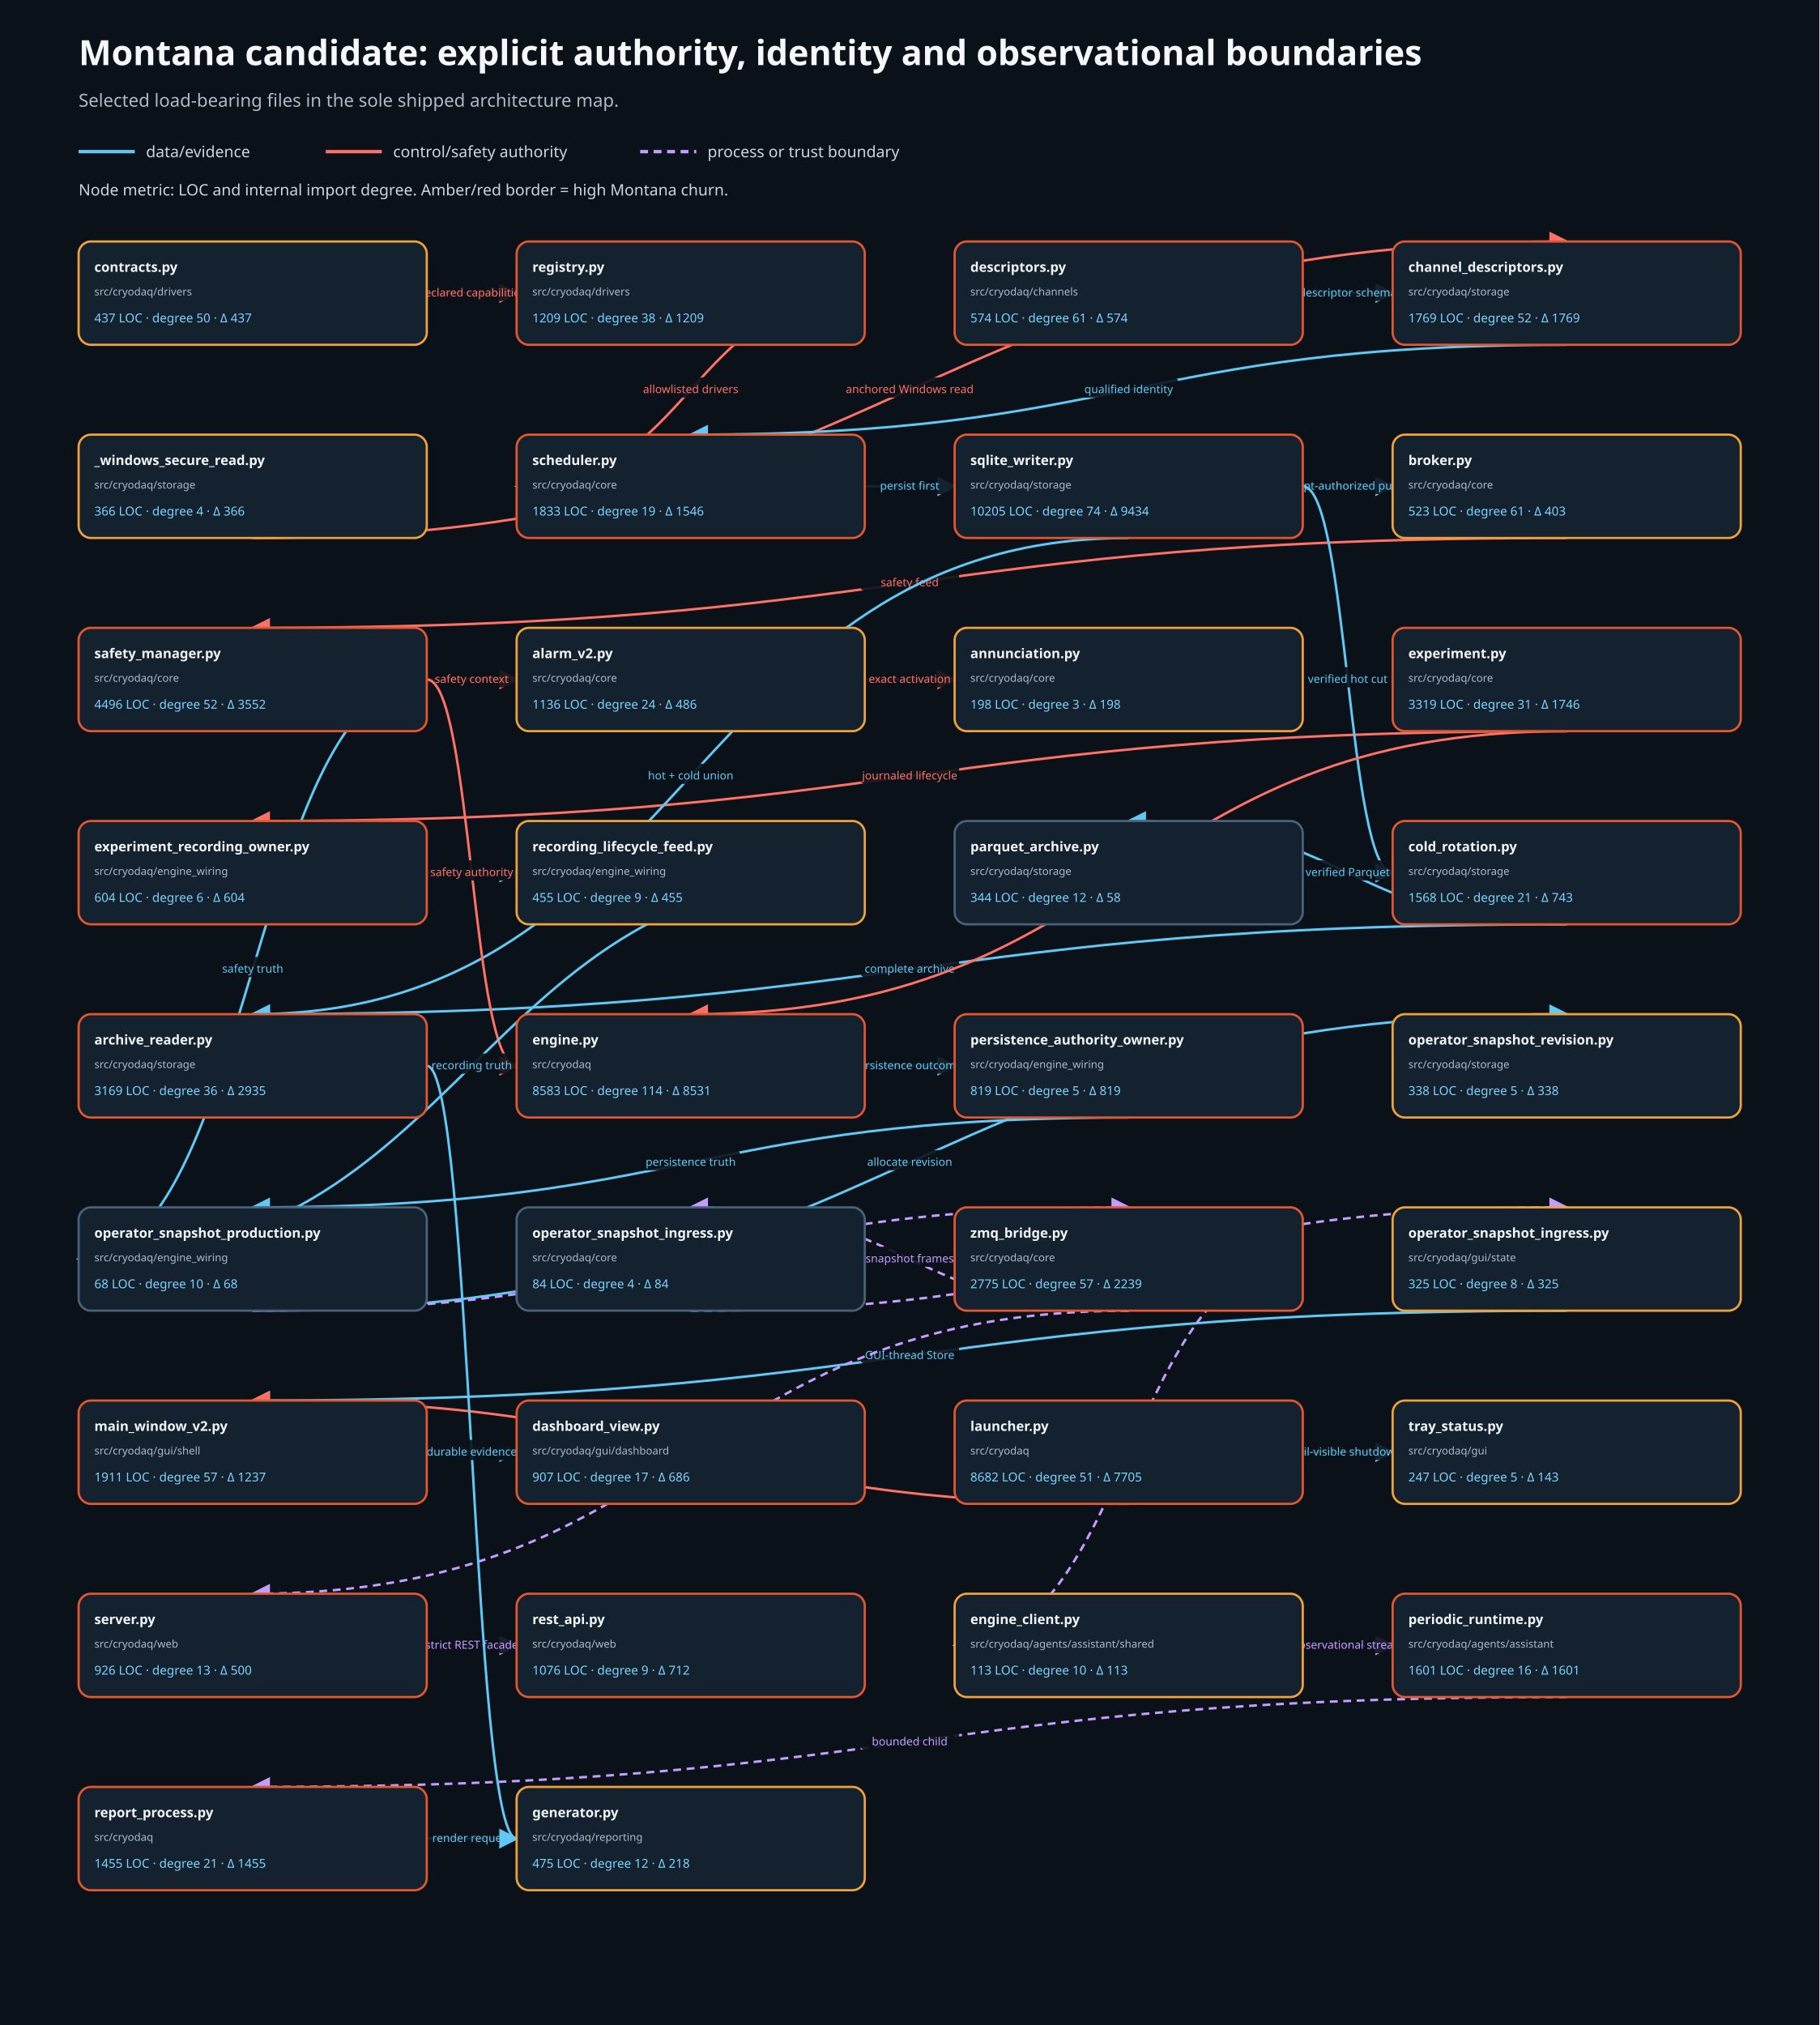
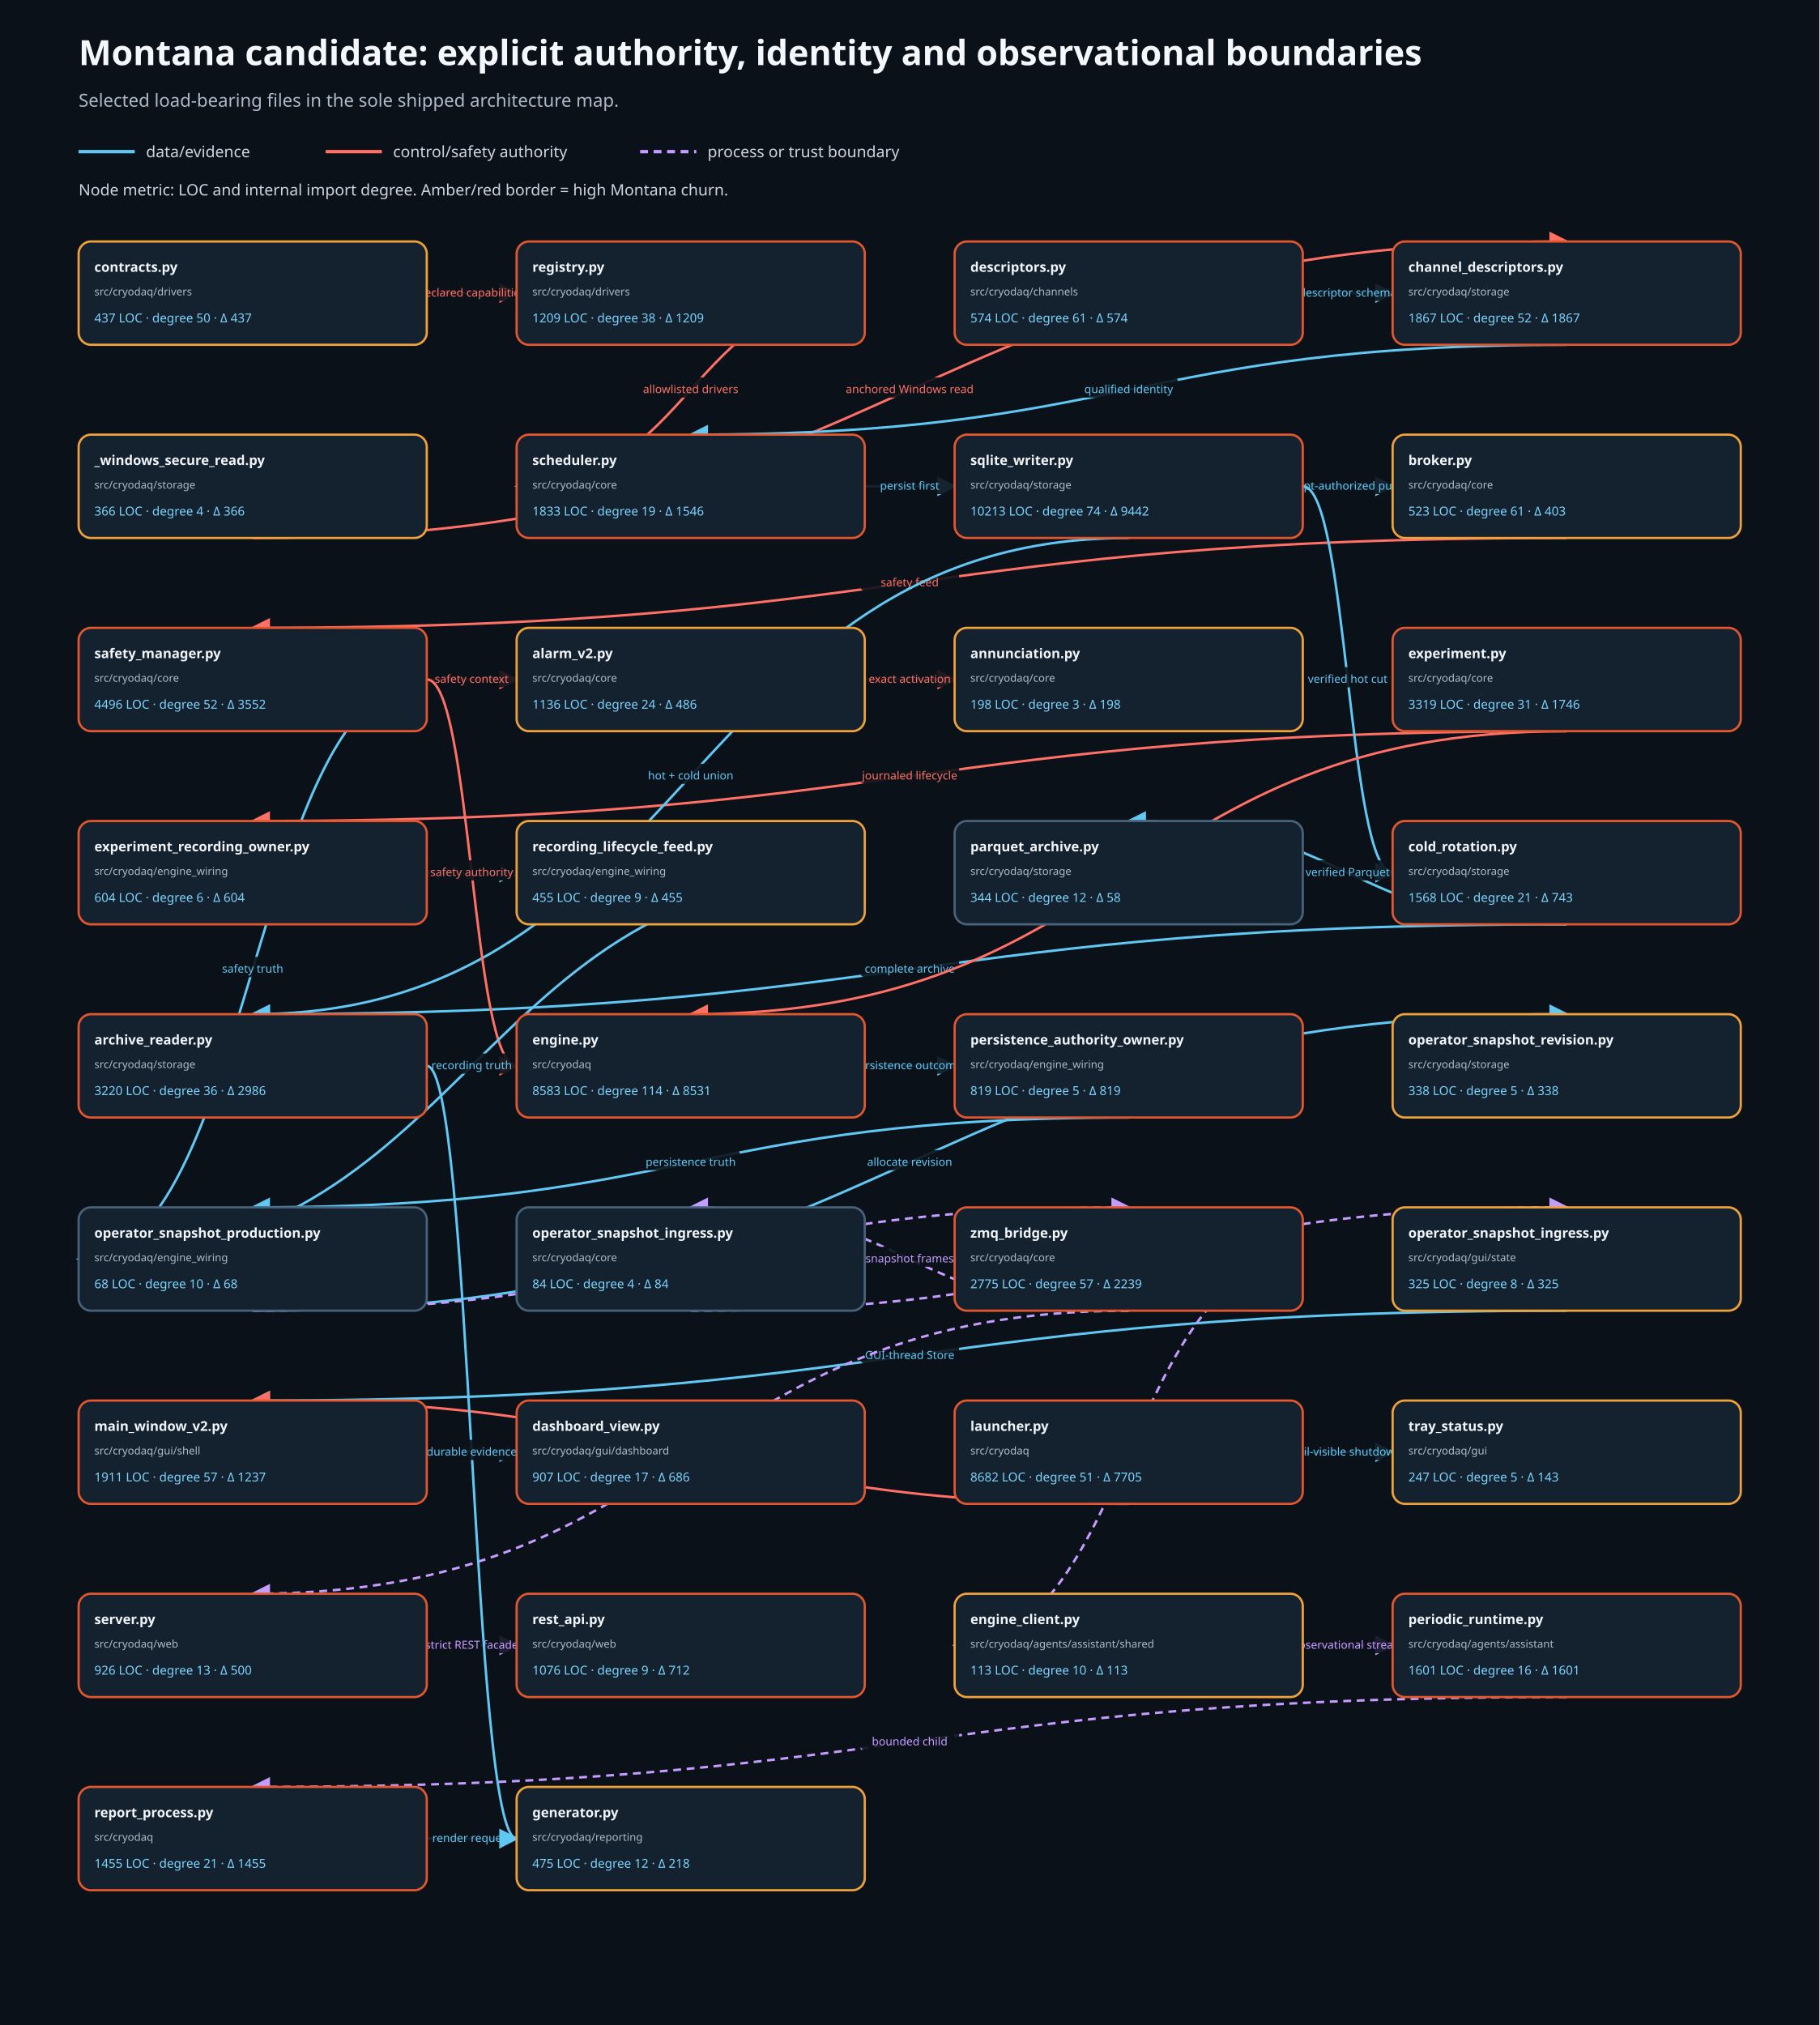
<svg xmlns="http://www.w3.org/2000/svg" role="img" aria-labelledby="title desc" viewBox="0 0 1620 1803" width="1620" height="1803">
  <defs>
    <marker id="dataArrow" markerWidth="8" markerHeight="8" refX="7" refY="4" orient="auto">
      <path d="M0,0 L8,4 L0,8 Z" fill="#61c8f4" />
    </marker>
    <marker id="controlArrow" markerWidth="8" markerHeight="8" refX="7" refY="4" orient="auto">
      <path d="M0,0 L8,4 L0,8 Z" fill="#ff7067" />
    </marker>
    <marker id="boundaryArrow" markerWidth="8" markerHeight="8" refX="7" refY="4" orient="auto">
      <path d="M0,0 L8,4 L0,8 Z" fill="#c59cff" />
    </marker>
  </defs>
  <rect width="100%" height="100%" fill="#0b1118" />
  <text x="70" y="58" fill="#f4f7fb" font-family="Segoe UI, sans-serif" font-size="31" font-weight="700">Montana candidate: explicit authority, identity and observational boundaries</text>
  <text x="70" y="95" fill="#aebaca" font-family="Segoe UI, sans-serif" font-size="16">Selected load-bearing files in the sole shipped architecture map.</text>
  <g aria-label="Legend" font-family="Segoe UI, sans-serif" font-size="14">
    <line x1="70" y1="135" x2="120" y2="135" stroke="#61c8f4" stroke-width="3" />
    <text x="130" y="140" fill="#cbd5e1">data/evidence</text>
    <line x1="290" y1="135" x2="340" y2="135" stroke="#ff7067" stroke-width="3" />
    <text x="350" y="140" fill="#cbd5e1">control/safety authority</text>
    <line x1="570" y1="135" x2="620" y2="135" stroke="#c59cff" stroke-width="3" stroke-dasharray="7 5" />
    <text x="630" y="140" fill="#cbd5e1">process or trust boundary</text>
    <text x="70" y="174" fill="#cbd5e1">Node metric: LOC and internal import degree. Amber/red border = high Montana churn.</text>
  </g>
  <g class="architecture-edges" fill="none">
    <path d="M380,261.0 C420.0,261.0 420.0,261.0 460,261.0" stroke="#ff7067" stroke-width="2.2" marker-end="url(#controlArrow)" />
    <rect x="376.0" y="250.0" width="88" height="18" rx="4" fill="#0b1118" opacity=".9" />
    <text x="420.0" y="264.0" text-anchor="middle" fill="#ff7067" font-family="Segoe UI, sans-serif" font-size="10">declared capabilities</text>
    <path d="M770,261.0 C615.0,261.0 615.0,433.0 460,433.0" stroke="#ff7067" stroke-width="2.2" marker-end="url(#controlArrow)" />
    <rect x="571.0" y="336.0" width="88" height="18" rx="4" fill="#0b1118" opacity=".9" />
    <text x="615.0" y="350.0" text-anchor="middle" fill="#ff7067" font-family="Segoe UI, sans-serif" font-size="10">allowlisted drivers</text>
    <path d="M1160,261.0 C1200.0,261.0 1200.0,261.0 1240,261.0" stroke="#61c8f4" stroke-width="2.2" marker-end="url(#dataArrow)" />
    <rect x="1156.0" y="250.0" width="88" height="18" rx="4" fill="#0b1118" opacity=".9" />
    <text x="1200.0" y="264.0" text-anchor="middle" fill="#61c8f4" font-family="Segoe UI, sans-serif" font-size="10">descriptor schema</text>
    <path d="M225.0,479 C810.0,479 810.0,215 1395.0,215" stroke="#ff7067" stroke-width="2.2" marker-end="url(#controlArrow)" />
    <rect x="766.0" y="336.0" width="88" height="18" rx="4" fill="#0b1118" opacity=".9" />
    <text x="810.0" y="350.0" text-anchor="middle" fill="#ff7067" font-family="Segoe UI, sans-serif" font-size="10">anchored Windows read</text>
    <path d="M1395.0,307 C1005.0,307 1005.0,387 615.0,387" stroke="#61c8f4" stroke-width="2.2" marker-end="url(#dataArrow)" />
    <rect x="961.0" y="336.0" width="88" height="18" rx="4" fill="#0b1118" opacity=".9" />
    <text x="1005.0" y="350.0" text-anchor="middle" fill="#61c8f4" font-family="Segoe UI, sans-serif" font-size="10">qualified identity</text>
    <path d="M770,433.0 C810.0,433.0 810.0,433.0 850,433.0" stroke="#61c8f4" stroke-width="2.2" marker-end="url(#dataArrow)" />
    <rect x="766.0" y="422.0" width="88" height="18" rx="4" fill="#0b1118" opacity=".9" />
    <text x="810.0" y="436.0" text-anchor="middle" fill="#61c8f4" font-family="Segoe UI, sans-serif" font-size="10">persist first</text>
    <path d="M1160,433.0 C1200.0,433.0 1200.0,433.0 1240,433.0" stroke="#61c8f4" stroke-width="2.2" marker-end="url(#dataArrow)" />
    <rect x="1156.0" y="422.0" width="88" height="18" rx="4" fill="#0b1118" opacity=".9" />
    <text x="1200.0" y="436.0" text-anchor="middle" fill="#61c8f4" font-family="Segoe UI, sans-serif" font-size="10">receipt-authorized publish</text>
    <path d="M1395.0,479 C810.0,479 810.0,559 225.0,559" stroke="#ff7067" stroke-width="2.2" marker-end="url(#controlArrow)" />
    <rect x="766.0" y="508.0" width="88" height="18" rx="4" fill="#0b1118" opacity=".9" />
    <text x="810.0" y="522.0" text-anchor="middle" fill="#ff7067" font-family="Segoe UI, sans-serif" font-size="10">safety feed</text>
    <path d="M380,605.0 C420.0,605.0 420.0,605.0 460,605.0" stroke="#ff7067" stroke-width="2.2" marker-end="url(#controlArrow)" />
    <rect x="376.0" y="594.0" width="88" height="18" rx="4" fill="#0b1118" opacity=".9" />
    <text x="420.0" y="608.0" text-anchor="middle" fill="#ff7067" font-family="Segoe UI, sans-serif" font-size="10">safety context</text>
    <path d="M770,605.0 C810.0,605.0 810.0,605.0 850,605.0" stroke="#ff7067" stroke-width="2.2" marker-end="url(#controlArrow)" />
    <rect x="766.0" y="594.0" width="88" height="18" rx="4" fill="#0b1118" opacity=".9" />
    <text x="810.0" y="608.0" text-anchor="middle" fill="#ff7067" font-family="Segoe UI, sans-serif" font-size="10">exact activation</text>
    <path d="M1395.0,651 C810.0,651 810.0,731 225.0,731" stroke="#ff7067" stroke-width="2.2" marker-end="url(#controlArrow)" />
    <rect x="766.0" y="680.0" width="88" height="18" rx="4" fill="#0b1118" opacity=".9" />
    <text x="810.0" y="694.0" text-anchor="middle" fill="#ff7067" font-family="Segoe UI, sans-serif" font-size="10">journaled lifecycle</text>
    <path d="M380,777.0 C420.0,777.0 420.0,777.0 460,777.0" stroke="#61c8f4" stroke-width="2.2" marker-end="url(#dataArrow)" />
    <rect x="376.0" y="766.0" width="88" height="18" rx="4" fill="#0b1118" opacity=".9" />
    <text x="420.0" y="780.0" text-anchor="middle" fill="#61c8f4" font-family="Segoe UI, sans-serif" font-size="10">recording outcome</text>
    <path d="M1160,433.0 C1200.0,433.0 1200.0,777.0 1240,777.0" stroke="#61c8f4" stroke-width="2.2" marker-end="url(#dataArrow)" />
    <rect x="1156.0" y="594.0" width="88" height="18" rx="4" fill="#0b1118" opacity=".9" />
    <text x="1200.0" y="608.0" text-anchor="middle" fill="#61c8f4" font-family="Segoe UI, sans-serif" font-size="10">verified hot cut</text>
    <path d="M1395.0,823 C1200.0,823 1200.0,731 1005.0,731" stroke="#61c8f4" stroke-width="2.2" marker-end="url(#dataArrow)" />
    <rect x="1156.0" y="766.0" width="88" height="18" rx="4" fill="#0b1118" opacity=".9" />
    <text x="1200.0" y="780.0" text-anchor="middle" fill="#61c8f4" font-family="Segoe UI, sans-serif" font-size="10">verified Parquet</text>
    <path d="M1395.0,823 C810.0,823 810.0,903 225.0,903" stroke="#61c8f4" stroke-width="2.2" marker-end="url(#dataArrow)" />
    <rect x="766.0" y="852.0" width="88" height="18" rx="4" fill="#0b1118" opacity=".9" />
    <text x="810.0" y="866.0" text-anchor="middle" fill="#61c8f4" font-family="Segoe UI, sans-serif" font-size="10">complete archive</text>
    <path d="M1005.0,479 C615.0,479 615.0,903 225.0,903" stroke="#61c8f4" stroke-width="2.2" marker-end="url(#dataArrow)" />
    <rect x="571.0" y="680.0" width="88" height="18" rx="4" fill="#0b1118" opacity=".9" />
    <text x="615.0" y="694.0" text-anchor="middle" fill="#61c8f4" font-family="Segoe UI, sans-serif" font-size="10">hot + cold union</text>
    <path d="M380,605.0 C420.0,605.0 420.0,949.0 460,949.0" stroke="#ff7067" stroke-width="2.2" marker-end="url(#controlArrow)" />
    <rect x="376.0" y="766.0" width="88" height="18" rx="4" fill="#0b1118" opacity=".9" />
    <text x="420.0" y="780.0" text-anchor="middle" fill="#ff7067" font-family="Segoe UI, sans-serif" font-size="10">safety authority</text>
    <path d="M1395.0,651 C1005.0,651 1005.0,903 615.0,903" stroke="#ff7067" stroke-width="2.2" marker-end="url(#controlArrow)" />
    <rect x="961.0" y="766.0" width="88" height="18" rx="4" fill="#0b1118" opacity=".9" />
    <text x="1005.0" y="780.0" text-anchor="middle" fill="#ff7067" font-family="Segoe UI, sans-serif" font-size="10">experiment commands</text>
    <path d="M770,949.0 C810.0,949.0 810.0,949.0 850,949.0" stroke="#61c8f4" stroke-width="2.2" marker-end="url(#dataArrow)" />
    <rect x="766.0" y="938.0" width="88" height="18" rx="4" fill="#0b1118" opacity=".9" />
    <text x="810.0" y="952.0" text-anchor="middle" fill="#61c8f4" font-family="Segoe UI, sans-serif" font-size="10">persistence outcomes</text>
    <path d="M770,777.0 C420.0,777.0 420.0,1121.0 70,1121.0" stroke="#61c8f4" stroke-width="2.2" marker-end="url(#dataArrow)" />
    <rect x="376.0" y="938.0" width="88" height="18" rx="4" fill="#0b1118" opacity=".9" />
    <text x="420.0" y="952.0" text-anchor="middle" fill="#61c8f4" font-family="Segoe UI, sans-serif" font-size="10">recording truth</text>
    <path d="M1005.0,995 C615.0,995 615.0,1075 225.0,1075" stroke="#61c8f4" stroke-width="2.2" marker-end="url(#dataArrow)" />
    <rect x="571.0" y="1024.0" width="88" height="18" rx="4" fill="#0b1118" opacity=".9" />
    <text x="615.0" y="1038.0" text-anchor="middle" fill="#61c8f4" font-family="Segoe UI, sans-serif" font-size="10">persistence truth</text>
    <path d="M380,605.0 C225.0,605.0 225.0,1121.0 70,1121.0" stroke="#61c8f4" stroke-width="2.2" marker-end="url(#dataArrow)" />
    <rect x="181.0" y="852.0" width="88" height="18" rx="4" fill="#0b1118" opacity=".9" />
    <text x="225.0" y="866.0" text-anchor="middle" fill="#61c8f4" font-family="Segoe UI, sans-serif" font-size="10">safety truth</text>
    <path d="M225.0,1167 C810.0,1167 810.0,903 1395.0,903" stroke="#61c8f4" stroke-width="2.2" marker-end="url(#dataArrow)" />
    <rect x="766.0" y="1024.0" width="88" height="18" rx="4" fill="#0b1118" opacity=".9" />
    <text x="810.0" y="1038.0" text-anchor="middle" fill="#61c8f4" font-family="Segoe UI, sans-serif" font-size="10">allocate revision</text>
    <path d="M225.0,1167 C615.0,1167 615.0,1075 1005.0,1075" stroke="#c59cff" stroke-width="2.2" marker-end="url(#boundaryArrow)" stroke-dasharray="7 5" />
    <rect x="571.0" y="1110.0" width="88" height="18" rx="4" fill="#0b1118" opacity=".9" />
    <text x="615.0" y="1124.0" text-anchor="middle" fill="#c59cff" font-family="Segoe UI, sans-serif" font-size="10">revisioned PUB</text>
    <path d="M1005.0,1167 C810.0,1167 810.0,1075 615.0,1075" stroke="#c59cff" stroke-width="2.2" marker-end="url(#boundaryArrow)" stroke-dasharray="7 5" />
    <rect x="766.0" y="1110.0" width="88" height="18" rx="4" fill="#0b1118" opacity=".9" />
    <text x="810.0" y="1124.0" text-anchor="middle" fill="#c59cff" font-family="Segoe UI, sans-serif" font-size="10">snapshot frames</text>
    <path d="M615.0,1167 C1005.0,1167 1005.0,1075 1395.0,1075" stroke="#c59cff" stroke-width="2.2" marker-end="url(#boundaryArrow)" stroke-dasharray="7 5" />
    <rect x="961.0" y="1110.0" width="88" height="18" rx="4" fill="#0b1118" opacity=".9" />
    <text x="1005.0" y="1124.0" text-anchor="middle" fill="#c59cff" font-family="Segoe UI, sans-serif" font-size="10">bounded queue</text>
    <path d="M1395.0,1167 C810.0,1167 810.0,1247 225.0,1247" stroke="#61c8f4" stroke-width="2.2" marker-end="url(#dataArrow)" />
    <rect x="766.0" y="1196.0" width="88" height="18" rx="4" fill="#0b1118" opacity=".9" />
    <text x="810.0" y="1210.0" text-anchor="middle" fill="#61c8f4" font-family="Segoe UI, sans-serif" font-size="10">GUI-thread Store</text>
    <path d="M380,1293.0 C420.0,1293.0 420.0,1293.0 460,1293.0" stroke="#61c8f4" stroke-width="2.2" marker-end="url(#dataArrow)" />
    <rect x="376.0" y="1282.0" width="88" height="18" rx="4" fill="#0b1118" opacity=".9" />
    <text x="420.0" y="1296.0" text-anchor="middle" fill="#61c8f4" font-family="Segoe UI, sans-serif" font-size="10">panoramic truth</text>
    <path d="M1005.0,1339 C615.0,1339 615.0,1247 225.0,1247" stroke="#ff7067" stroke-width="2.2" marker-end="url(#controlArrow)" />
    <rect x="571.0" y="1282.0" width="88" height="18" rx="4" fill="#0b1118" opacity=".9" />
    <text x="615.0" y="1296.0" text-anchor="middle" fill="#ff7067" font-family="Segoe UI, sans-serif" font-size="10">owns GUI lifecycle</text>
    <path d="M1160,1293.0 C1200.0,1293.0 1200.0,1293.0 1240,1293.0" stroke="#61c8f4" stroke-width="2.2" marker-end="url(#dataArrow)" />
    <rect x="1156.0" y="1282.0" width="88" height="18" rx="4" fill="#0b1118" opacity=".9" />
    <text x="1200.0" y="1296.0" text-anchor="middle" fill="#61c8f4" font-family="Segoe UI, sans-serif" font-size="10">fail-visible shutdown</text>
    <path d="M1005.0,1167 C615.0,1167 615.0,1419 225.0,1419" stroke="#c59cff" stroke-width="2.2" marker-end="url(#boundaryArrow)" stroke-dasharray="7 5" />
    <rect x="571.0" y="1282.0" width="88" height="18" rx="4" fill="#0b1118" opacity=".9" />
    <text x="615.0" y="1296.0" text-anchor="middle" fill="#c59cff" font-family="Segoe UI, sans-serif" font-size="10">monitoring transport</text>
    <path d="M380,1465.0 C420.0,1465.0 420.0,1465.0 460,1465.0" stroke="#c59cff" stroke-width="2.2" marker-end="url(#boundaryArrow)" stroke-dasharray="7 5" />
    <rect x="376.0" y="1454.0" width="88" height="18" rx="4" fill="#0b1118" opacity=".9" />
    <text x="420.0" y="1468.0" text-anchor="middle" fill="#c59cff" font-family="Segoe UI, sans-serif" font-size="10">strict REST facade</text>
    <path d="M1160,1121.0 C1005.0,1121.0 1005.0,1465.0 850,1465.0" stroke="#c59cff" stroke-width="2.2" marker-end="url(#boundaryArrow)" stroke-dasharray="7 5" />
    <rect x="961.0" y="1282.0" width="88" height="18" rx="4" fill="#0b1118" opacity=".9" />
    <text x="1005.0" y="1296.0" text-anchor="middle" fill="#c59cff" font-family="Segoe UI, sans-serif" font-size="10">allowlisted query</text>
    <path d="M1160,1465.0 C1200.0,1465.0 1200.0,1465.0 1240,1465.0" stroke="#c59cff" stroke-width="2.2" marker-end="url(#boundaryArrow)" stroke-dasharray="7 5" />
    <rect x="1156.0" y="1454.0" width="88" height="18" rx="4" fill="#0b1118" opacity=".9" />
    <text x="1200.0" y="1468.0" text-anchor="middle" fill="#c59cff" font-family="Segoe UI, sans-serif" font-size="10">observational stream</text>
    <path d="M1395.0,1511 C810.0,1511 810.0,1591 225.0,1591" stroke="#c59cff" stroke-width="2.2" marker-end="url(#boundaryArrow)" stroke-dasharray="7 5" />
    <rect x="766.0" y="1540.0" width="88" height="18" rx="4" fill="#0b1118" opacity=".9" />
    <text x="810.0" y="1554.0" text-anchor="middle" fill="#c59cff" font-family="Segoe UI, sans-serif" font-size="10">bounded child</text>
    <path d="M380,1637.0 C420.0,1637.0 420.0,1637.0 460,1637.0" stroke="#61c8f4" stroke-width="2.2" marker-end="url(#dataArrow)" />
    <rect x="376.0" y="1626.0" width="88" height="18" rx="4" fill="#0b1118" opacity=".9" />
    <text x="420.0" y="1640.0" text-anchor="middle" fill="#61c8f4" font-family="Segoe UI, sans-serif" font-size="10">render request</text>
    <path d="M380,949.0 C420.0,949.0 420.0,1637.0 460,1637.0" stroke="#61c8f4" stroke-width="2.2" marker-end="url(#dataArrow)" />
    <rect x="376.0" y="1282.0" width="88" height="18" rx="4" fill="#0b1118" opacity=".9" />
    <text x="420.0" y="1296.0" text-anchor="middle" fill="#61c8f4" font-family="Segoe UI, sans-serif" font-size="10">durable evidence</text>
  </g>
  <g class="important-files" font-family="Segoe UI, sans-serif">
    <g class="file-node" data-path="src/cryodaq/drivers/contracts.py" data-kind="blob" role="group" aria-label="src/cryodaq/drivers/contracts.py | 437 LOC | internal degree 50 | churn 437">
      <rect x="70" y="215" width="310" height="92" rx="11" fill="#142230" stroke="#f0a23a" stroke-width="2" />
      <text x="84" y="242" fill="#f1f5f9" font-size="12" font-weight="700">contracts.py</text>
      <text x="84" y="263" fill="#aebaca" font-size="9.5">src/cryodaq/drivers</text>
      <text x="84" y="287" fill="#7dd3fc" font-size="11">437 LOC · degree 50 · Δ 437</text>
    </g>
    <g class="file-node" data-path="src/cryodaq/drivers/registry.py" data-kind="blob" role="group" aria-label="src/cryodaq/drivers/registry.py | 1209 LOC | internal degree 38 | churn 1209">
      <rect x="460" y="215" width="310" height="92" rx="11" fill="#142230" stroke="#e4572e" stroke-width="2" />
      <text x="474" y="242" fill="#f1f5f9" font-size="12" font-weight="700">registry.py</text>
      <text x="474" y="263" fill="#aebaca" font-size="9.5">src/cryodaq/drivers</text>
      <text x="474" y="287" fill="#7dd3fc" font-size="11">1209 LOC · degree 38 · Δ 1209</text>
    </g>
    <g class="file-node" data-path="src/cryodaq/channels/descriptors.py" data-kind="blob" role="group" aria-label="src/cryodaq/channels/descriptors.py | 574 LOC | internal degree 61 | churn 574">
      <rect x="850" y="215" width="310" height="92" rx="11" fill="#142230" stroke="#e4572e" stroke-width="2" />
      <text x="864" y="242" fill="#f1f5f9" font-size="12" font-weight="700">descriptors.py</text>
      <text x="864" y="263" fill="#aebaca" font-size="9.5">src/cryodaq/channels</text>
      <text x="864" y="287" fill="#7dd3fc" font-size="11">574 LOC · degree 61 · Δ 574</text>
    </g>
-     <g class="file-node" data-path="src/cryodaq/storage/channel_descriptors.py" data-kind="blob" role="group" aria-label="src/cryodaq/storage/channel_descriptors.py | 1769 LOC | internal degree 52 | churn 1769">
+     <g class="file-node" data-path="src/cryodaq/storage/channel_descriptors.py" data-kind="blob" role="group" aria-label="src/cryodaq/storage/channel_descriptors.py | 1867 LOC | internal degree 52 | churn 1867">
      <rect x="1240" y="215" width="310" height="92" rx="11" fill="#142230" stroke="#e4572e" stroke-width="2" />
      <text x="1254" y="242" fill="#f1f5f9" font-size="12" font-weight="700">channel_descriptors.py</text>
      <text x="1254" y="263" fill="#aebaca" font-size="9.5">src/cryodaq/storage</text>
-       <text x="1254" y="287" fill="#7dd3fc" font-size="11">1769 LOC · degree 52 · Δ 1769</text>
+       <text x="1254" y="287" fill="#7dd3fc" font-size="11">1867 LOC · degree 52 · Δ 1867</text>
    </g>
    <g class="file-node" data-path="src/cryodaq/storage/_windows_secure_read.py" data-kind="blob" role="group" aria-label="src/cryodaq/storage/_windows_secure_read.py | 366 LOC | internal degree 4 | churn 366">
      <rect x="70" y="387" width="310" height="92" rx="11" fill="#142230" stroke="#f0a23a" stroke-width="2" />
      <text x="84" y="414" fill="#f1f5f9" font-size="12" font-weight="700">_windows_secure_read.py</text>
      <text x="84" y="435" fill="#aebaca" font-size="9.5">src/cryodaq/storage</text>
      <text x="84" y="459" fill="#7dd3fc" font-size="11">366 LOC · degree 4 · Δ 366</text>
    </g>
    <g class="file-node" data-path="src/cryodaq/core/scheduler.py" data-kind="blob" role="group" aria-label="src/cryodaq/core/scheduler.py | 1833 LOC | internal degree 19 | churn 1546">
      <rect x="460" y="387" width="310" height="92" rx="11" fill="#142230" stroke="#e4572e" stroke-width="2" />
      <text x="474" y="414" fill="#f1f5f9" font-size="12" font-weight="700">scheduler.py</text>
      <text x="474" y="435" fill="#aebaca" font-size="9.5">src/cryodaq/core</text>
      <text x="474" y="459" fill="#7dd3fc" font-size="11">1833 LOC · degree 19 · Δ 1546</text>
    </g>
-     <g class="file-node" data-path="src/cryodaq/storage/sqlite_writer.py" data-kind="blob" role="group" aria-label="src/cryodaq/storage/sqlite_writer.py | 10205 LOC | internal degree 74 | churn 9434">
+     <g class="file-node" data-path="src/cryodaq/storage/sqlite_writer.py" data-kind="blob" role="group" aria-label="src/cryodaq/storage/sqlite_writer.py | 10213 LOC | internal degree 74 | churn 9442">
      <rect x="850" y="387" width="310" height="92" rx="11" fill="#142230" stroke="#e4572e" stroke-width="2" />
      <text x="864" y="414" fill="#f1f5f9" font-size="12" font-weight="700">sqlite_writer.py</text>
      <text x="864" y="435" fill="#aebaca" font-size="9.5">src/cryodaq/storage</text>
-       <text x="864" y="459" fill="#7dd3fc" font-size="11">10205 LOC · degree 74 · Δ 9434</text>
+       <text x="864" y="459" fill="#7dd3fc" font-size="11">10213 LOC · degree 74 · Δ 9442</text>
    </g>
    <g class="file-node" data-path="src/cryodaq/core/broker.py" data-kind="blob" role="group" aria-label="src/cryodaq/core/broker.py | 523 LOC | internal degree 61 | churn 403">
      <rect x="1240" y="387" width="310" height="92" rx="11" fill="#142230" stroke="#f0a23a" stroke-width="2" />
      <text x="1254" y="414" fill="#f1f5f9" font-size="12" font-weight="700">broker.py</text>
      <text x="1254" y="435" fill="#aebaca" font-size="9.5">src/cryodaq/core</text>
      <text x="1254" y="459" fill="#7dd3fc" font-size="11">523 LOC · degree 61 · Δ 403</text>
    </g>
    <g class="file-node" data-path="src/cryodaq/core/safety_manager.py" data-kind="blob" role="group" aria-label="src/cryodaq/core/safety_manager.py | 4496 LOC | internal degree 52 | churn 3552">
      <rect x="70" y="559" width="310" height="92" rx="11" fill="#142230" stroke="#e4572e" stroke-width="2" />
      <text x="84" y="586" fill="#f1f5f9" font-size="12" font-weight="700">safety_manager.py</text>
      <text x="84" y="607" fill="#aebaca" font-size="9.5">src/cryodaq/core</text>
      <text x="84" y="631" fill="#7dd3fc" font-size="11">4496 LOC · degree 52 · Δ 3552</text>
    </g>
    <g class="file-node" data-path="src/cryodaq/core/alarm_v2.py" data-kind="blob" role="group" aria-label="src/cryodaq/core/alarm_v2.py | 1136 LOC | internal degree 24 | churn 486">
      <rect x="460" y="559" width="310" height="92" rx="11" fill="#142230" stroke="#f0a23a" stroke-width="2" />
      <text x="474" y="586" fill="#f1f5f9" font-size="12" font-weight="700">alarm_v2.py</text>
      <text x="474" y="607" fill="#aebaca" font-size="9.5">src/cryodaq/core</text>
      <text x="474" y="631" fill="#7dd3fc" font-size="11">1136 LOC · degree 24 · Δ 486</text>
    </g>
    <g class="file-node" data-path="src/cryodaq/core/annunciation.py" data-kind="blob" role="group" aria-label="src/cryodaq/core/annunciation.py | 198 LOC | internal degree 3 | churn 198">
      <rect x="850" y="559" width="310" height="92" rx="11" fill="#142230" stroke="#f0a23a" stroke-width="2" />
      <text x="864" y="586" fill="#f1f5f9" font-size="12" font-weight="700">annunciation.py</text>
      <text x="864" y="607" fill="#aebaca" font-size="9.5">src/cryodaq/core</text>
      <text x="864" y="631" fill="#7dd3fc" font-size="11">198 LOC · degree 3 · Δ 198</text>
    </g>
    <g class="file-node" data-path="src/cryodaq/core/experiment.py" data-kind="blob" role="group" aria-label="src/cryodaq/core/experiment.py | 3319 LOC | internal degree 31 | churn 1746">
      <rect x="1240" y="559" width="310" height="92" rx="11" fill="#142230" stroke="#e4572e" stroke-width="2" />
      <text x="1254" y="586" fill="#f1f5f9" font-size="12" font-weight="700">experiment.py</text>
      <text x="1254" y="607" fill="#aebaca" font-size="9.5">src/cryodaq/core</text>
      <text x="1254" y="631" fill="#7dd3fc" font-size="11">3319 LOC · degree 31 · Δ 1746</text>
    </g>
    <g class="file-node" data-path="src/cryodaq/engine_wiring/experiment_recording_owner.py" data-kind="blob" role="group" aria-label="src/cryodaq/engine_wiring/experiment_recording_owner.py | 604 LOC | internal degree 6 | churn 604">
      <rect x="70" y="731" width="310" height="92" rx="11" fill="#142230" stroke="#e4572e" stroke-width="2" />
      <text x="84" y="758" fill="#f1f5f9" font-size="12" font-weight="700">experiment_recording_owner.py</text>
      <text x="84" y="779" fill="#aebaca" font-size="9.5">src/cryodaq/engine_wiring</text>
      <text x="84" y="803" fill="#7dd3fc" font-size="11">604 LOC · degree 6 · Δ 604</text>
    </g>
    <g class="file-node" data-path="src/cryodaq/engine_wiring/recording_lifecycle_feed.py" data-kind="blob" role="group" aria-label="src/cryodaq/engine_wiring/recording_lifecycle_feed.py | 455 LOC | internal degree 9 | churn 455">
      <rect x="460" y="731" width="310" height="92" rx="11" fill="#142230" stroke="#f0a23a" stroke-width="2" />
      <text x="474" y="758" fill="#f1f5f9" font-size="12" font-weight="700">recording_lifecycle_feed.py</text>
      <text x="474" y="779" fill="#aebaca" font-size="9.5">src/cryodaq/engine_wiring</text>
      <text x="474" y="803" fill="#7dd3fc" font-size="11">455 LOC · degree 9 · Δ 455</text>
    </g>
    <g class="file-node" data-path="src/cryodaq/storage/parquet_archive.py" data-kind="blob" role="group" aria-label="src/cryodaq/storage/parquet_archive.py | 344 LOC | internal degree 12 | churn 58">
      <rect x="850" y="731" width="310" height="92" rx="11" fill="#142230" stroke="#48627a" stroke-width="2" />
      <text x="864" y="758" fill="#f1f5f9" font-size="12" font-weight="700">parquet_archive.py</text>
      <text x="864" y="779" fill="#aebaca" font-size="9.5">src/cryodaq/storage</text>
      <text x="864" y="803" fill="#7dd3fc" font-size="11">344 LOC · degree 12 · Δ 58</text>
    </g>
    <g class="file-node" data-path="src/cryodaq/storage/cold_rotation.py" data-kind="blob" role="group" aria-label="src/cryodaq/storage/cold_rotation.py | 1568 LOC | internal degree 21 | churn 743">
      <rect x="1240" y="731" width="310" height="92" rx="11" fill="#142230" stroke="#e4572e" stroke-width="2" />
      <text x="1254" y="758" fill="#f1f5f9" font-size="12" font-weight="700">cold_rotation.py</text>
      <text x="1254" y="779" fill="#aebaca" font-size="9.5">src/cryodaq/storage</text>
      <text x="1254" y="803" fill="#7dd3fc" font-size="11">1568 LOC · degree 21 · Δ 743</text>
    </g>
-     <g class="file-node" data-path="src/cryodaq/storage/archive_reader.py" data-kind="blob" role="group" aria-label="src/cryodaq/storage/archive_reader.py | 3169 LOC | internal degree 36 | churn 2935">
+     <g class="file-node" data-path="src/cryodaq/storage/archive_reader.py" data-kind="blob" role="group" aria-label="src/cryodaq/storage/archive_reader.py | 3220 LOC | internal degree 36 | churn 2986">
      <rect x="70" y="903" width="310" height="92" rx="11" fill="#142230" stroke="#e4572e" stroke-width="2" />
      <text x="84" y="930" fill="#f1f5f9" font-size="12" font-weight="700">archive_reader.py</text>
      <text x="84" y="951" fill="#aebaca" font-size="9.5">src/cryodaq/storage</text>
-       <text x="84" y="975" fill="#7dd3fc" font-size="11">3169 LOC · degree 36 · Δ 2935</text>
+       <text x="84" y="975" fill="#7dd3fc" font-size="11">3220 LOC · degree 36 · Δ 2986</text>
    </g>
    <g class="file-node" data-path="src/cryodaq/engine.py" data-kind="blob" role="group" aria-label="src/cryodaq/engine.py | 8583 LOC | internal degree 114 | churn 8531">
      <rect x="460" y="903" width="310" height="92" rx="11" fill="#142230" stroke="#e4572e" stroke-width="2" />
      <text x="474" y="930" fill="#f1f5f9" font-size="12" font-weight="700">engine.py</text>
      <text x="474" y="951" fill="#aebaca" font-size="9.5">src/cryodaq</text>
      <text x="474" y="975" fill="#7dd3fc" font-size="11">8583 LOC · degree 114 · Δ 8531</text>
    </g>
    <g class="file-node" data-path="src/cryodaq/engine_wiring/persistence_authority_owner.py" data-kind="blob" role="group" aria-label="src/cryodaq/engine_wiring/persistence_authority_owner.py | 819 LOC | internal degree 5 | churn 819">
      <rect x="850" y="903" width="310" height="92" rx="11" fill="#142230" stroke="#e4572e" stroke-width="2" />
      <text x="864" y="930" fill="#f1f5f9" font-size="12" font-weight="700">persistence_authority_owner.py</text>
      <text x="864" y="951" fill="#aebaca" font-size="9.5">src/cryodaq/engine_wiring</text>
      <text x="864" y="975" fill="#7dd3fc" font-size="11">819 LOC · degree 5 · Δ 819</text>
    </g>
    <g class="file-node" data-path="src/cryodaq/storage/operator_snapshot_revision.py" data-kind="blob" role="group" aria-label="src/cryodaq/storage/operator_snapshot_revision.py | 338 LOC | internal degree 5 | churn 338">
      <rect x="1240" y="903" width="310" height="92" rx="11" fill="#142230" stroke="#f0a23a" stroke-width="2" />
      <text x="1254" y="930" fill="#f1f5f9" font-size="12" font-weight="700">operator_snapshot_revision.py</text>
      <text x="1254" y="951" fill="#aebaca" font-size="9.5">src/cryodaq/storage</text>
      <text x="1254" y="975" fill="#7dd3fc" font-size="11">338 LOC · degree 5 · Δ 338</text>
    </g>
    <g class="file-node" data-path="src/cryodaq/engine_wiring/operator_snapshot_production.py" data-kind="blob" role="group" aria-label="src/cryodaq/engine_wiring/operator_snapshot_production.py | 68 LOC | internal degree 10 | churn 68">
      <rect x="70" y="1075" width="310" height="92" rx="11" fill="#142230" stroke="#48627a" stroke-width="2" />
      <text x="84" y="1102" fill="#f1f5f9" font-size="12" font-weight="700">operator_snapshot_production.py</text>
      <text x="84" y="1123" fill="#aebaca" font-size="9.5">src/cryodaq/engine_wiring</text>
      <text x="84" y="1147" fill="#7dd3fc" font-size="11">68 LOC · degree 10 · Δ 68</text>
    </g>
    <g class="file-node" data-path="src/cryodaq/core/operator_snapshot_ingress.py" data-kind="blob" role="group" aria-label="src/cryodaq/core/operator_snapshot_ingress.py | 84 LOC | internal degree 4 | churn 84">
      <rect x="460" y="1075" width="310" height="92" rx="11" fill="#142230" stroke="#48627a" stroke-width="2" />
      <text x="474" y="1102" fill="#f1f5f9" font-size="12" font-weight="700">operator_snapshot_ingress.py</text>
      <text x="474" y="1123" fill="#aebaca" font-size="9.5">src/cryodaq/core</text>
      <text x="474" y="1147" fill="#7dd3fc" font-size="11">84 LOC · degree 4 · Δ 84</text>
    </g>
    <g class="file-node" data-path="src/cryodaq/core/zmq_bridge.py" data-kind="blob" role="group" aria-label="src/cryodaq/core/zmq_bridge.py | 2775 LOC | internal degree 57 | churn 2239">
      <rect x="850" y="1075" width="310" height="92" rx="11" fill="#142230" stroke="#e4572e" stroke-width="2" />
      <text x="864" y="1102" fill="#f1f5f9" font-size="12" font-weight="700">zmq_bridge.py</text>
      <text x="864" y="1123" fill="#aebaca" font-size="9.5">src/cryodaq/core</text>
      <text x="864" y="1147" fill="#7dd3fc" font-size="11">2775 LOC · degree 57 · Δ 2239</text>
    </g>
    <g class="file-node" data-path="src/cryodaq/gui/state/operator_snapshot_ingress.py" data-kind="blob" role="group" aria-label="src/cryodaq/gui/state/operator_snapshot_ingress.py | 325 LOC | internal degree 8 | churn 325">
      <rect x="1240" y="1075" width="310" height="92" rx="11" fill="#142230" stroke="#f0a23a" stroke-width="2" />
      <text x="1254" y="1102" fill="#f1f5f9" font-size="12" font-weight="700">operator_snapshot_ingress.py</text>
      <text x="1254" y="1123" fill="#aebaca" font-size="9.5">src/cryodaq/gui/state</text>
      <text x="1254" y="1147" fill="#7dd3fc" font-size="11">325 LOC · degree 8 · Δ 325</text>
    </g>
    <g class="file-node" data-path="src/cryodaq/gui/shell/main_window_v2.py" data-kind="blob" role="group" aria-label="src/cryodaq/gui/shell/main_window_v2.py | 1911 LOC | internal degree 57 | churn 1237">
      <rect x="70" y="1247" width="310" height="92" rx="11" fill="#142230" stroke="#e4572e" stroke-width="2" />
      <text x="84" y="1274" fill="#f1f5f9" font-size="12" font-weight="700">main_window_v2.py</text>
      <text x="84" y="1295" fill="#aebaca" font-size="9.5">src/cryodaq/gui/shell</text>
      <text x="84" y="1319" fill="#7dd3fc" font-size="11">1911 LOC · degree 57 · Δ 1237</text>
    </g>
    <g class="file-node" data-path="src/cryodaq/gui/dashboard/dashboard_view.py" data-kind="blob" role="group" aria-label="src/cryodaq/gui/dashboard/dashboard_view.py | 907 LOC | internal degree 17 | churn 686">
      <rect x="460" y="1247" width="310" height="92" rx="11" fill="#142230" stroke="#e4572e" stroke-width="2" />
      <text x="474" y="1274" fill="#f1f5f9" font-size="12" font-weight="700">dashboard_view.py</text>
      <text x="474" y="1295" fill="#aebaca" font-size="9.5">src/cryodaq/gui/dashboard</text>
      <text x="474" y="1319" fill="#7dd3fc" font-size="11">907 LOC · degree 17 · Δ 686</text>
    </g>
    <g class="file-node" data-path="src/cryodaq/launcher.py" data-kind="blob" role="group" aria-label="src/cryodaq/launcher.py | 8682 LOC | internal degree 51 | churn 7705">
      <rect x="850" y="1247" width="310" height="92" rx="11" fill="#142230" stroke="#e4572e" stroke-width="2" />
      <text x="864" y="1274" fill="#f1f5f9" font-size="12" font-weight="700">launcher.py</text>
      <text x="864" y="1295" fill="#aebaca" font-size="9.5">src/cryodaq</text>
      <text x="864" y="1319" fill="#7dd3fc" font-size="11">8682 LOC · degree 51 · Δ 7705</text>
    </g>
    <g class="file-node" data-path="src/cryodaq/gui/tray_status.py" data-kind="blob" role="group" aria-label="src/cryodaq/gui/tray_status.py | 247 LOC | internal degree 5 | churn 143">
      <rect x="1240" y="1247" width="310" height="92" rx="11" fill="#142230" stroke="#f0a23a" stroke-width="2" />
      <text x="1254" y="1274" fill="#f1f5f9" font-size="12" font-weight="700">tray_status.py</text>
      <text x="1254" y="1295" fill="#aebaca" font-size="9.5">src/cryodaq/gui</text>
      <text x="1254" y="1319" fill="#7dd3fc" font-size="11">247 LOC · degree 5 · Δ 143</text>
    </g>
    <g class="file-node" data-path="src/cryodaq/web/server.py" data-kind="blob" role="group" aria-label="src/cryodaq/web/server.py | 926 LOC | internal degree 13 | churn 500">
      <rect x="70" y="1419" width="310" height="92" rx="11" fill="#142230" stroke="#e4572e" stroke-width="2" />
      <text x="84" y="1446" fill="#f1f5f9" font-size="12" font-weight="700">server.py</text>
      <text x="84" y="1467" fill="#aebaca" font-size="9.5">src/cryodaq/web</text>
      <text x="84" y="1491" fill="#7dd3fc" font-size="11">926 LOC · degree 13 · Δ 500</text>
    </g>
    <g class="file-node" data-path="src/cryodaq/web/rest_api.py" data-kind="blob" role="group" aria-label="src/cryodaq/web/rest_api.py | 1076 LOC | internal degree 9 | churn 712">
      <rect x="460" y="1419" width="310" height="92" rx="11" fill="#142230" stroke="#e4572e" stroke-width="2" />
      <text x="474" y="1446" fill="#f1f5f9" font-size="12" font-weight="700">rest_api.py</text>
      <text x="474" y="1467" fill="#aebaca" font-size="9.5">src/cryodaq/web</text>
      <text x="474" y="1491" fill="#7dd3fc" font-size="11">1076 LOC · degree 9 · Δ 712</text>
    </g>
    <g class="file-node" data-path="src/cryodaq/agents/assistant/shared/engine_client.py" data-kind="blob" role="group" aria-label="src/cryodaq/agents/assistant/shared/engine_client.py | 113 LOC | internal degree 10 | churn 113">
      <rect x="850" y="1419" width="310" height="92" rx="11" fill="#142230" stroke="#f0a23a" stroke-width="2" />
      <text x="864" y="1446" fill="#f1f5f9" font-size="12" font-weight="700">engine_client.py</text>
      <text x="864" y="1467" fill="#aebaca" font-size="9.5">src/cryodaq/agents/assistant/shared</text>
      <text x="864" y="1491" fill="#7dd3fc" font-size="11">113 LOC · degree 10 · Δ 113</text>
    </g>
    <g class="file-node" data-path="src/cryodaq/agents/assistant/periodic_runtime.py" data-kind="blob" role="group" aria-label="src/cryodaq/agents/assistant/periodic_runtime.py | 1601 LOC | internal degree 16 | churn 1601">
      <rect x="1240" y="1419" width="310" height="92" rx="11" fill="#142230" stroke="#e4572e" stroke-width="2" />
      <text x="1254" y="1446" fill="#f1f5f9" font-size="12" font-weight="700">periodic_runtime.py</text>
      <text x="1254" y="1467" fill="#aebaca" font-size="9.5">src/cryodaq/agents/assistant</text>
      <text x="1254" y="1491" fill="#7dd3fc" font-size="11">1601 LOC · degree 16 · Δ 1601</text>
    </g>
    <g class="file-node" data-path="src/cryodaq/report_process.py" data-kind="blob" role="group" aria-label="src/cryodaq/report_process.py | 1455 LOC | internal degree 21 | churn 1455">
      <rect x="70" y="1591" width="310" height="92" rx="11" fill="#142230" stroke="#e4572e" stroke-width="2" />
      <text x="84" y="1618" fill="#f1f5f9" font-size="12" font-weight="700">report_process.py</text>
      <text x="84" y="1639" fill="#aebaca" font-size="9.5">src/cryodaq</text>
      <text x="84" y="1663" fill="#7dd3fc" font-size="11">1455 LOC · degree 21 · Δ 1455</text>
    </g>
    <g class="file-node" data-path="src/cryodaq/reporting/generator.py" data-kind="blob" role="group" aria-label="src/cryodaq/reporting/generator.py | 475 LOC | internal degree 12 | churn 218">
      <rect x="460" y="1591" width="310" height="92" rx="11" fill="#142230" stroke="#f0a23a" stroke-width="2" />
      <text x="474" y="1618" fill="#f1f5f9" font-size="12" font-weight="700">generator.py</text>
      <text x="474" y="1639" fill="#aebaca" font-size="9.5">src/cryodaq/reporting</text>
      <text x="474" y="1663" fill="#7dd3fc" font-size="11">475 LOC · degree 12 · Δ 218</text>
    </g>
  </g>
</svg>
